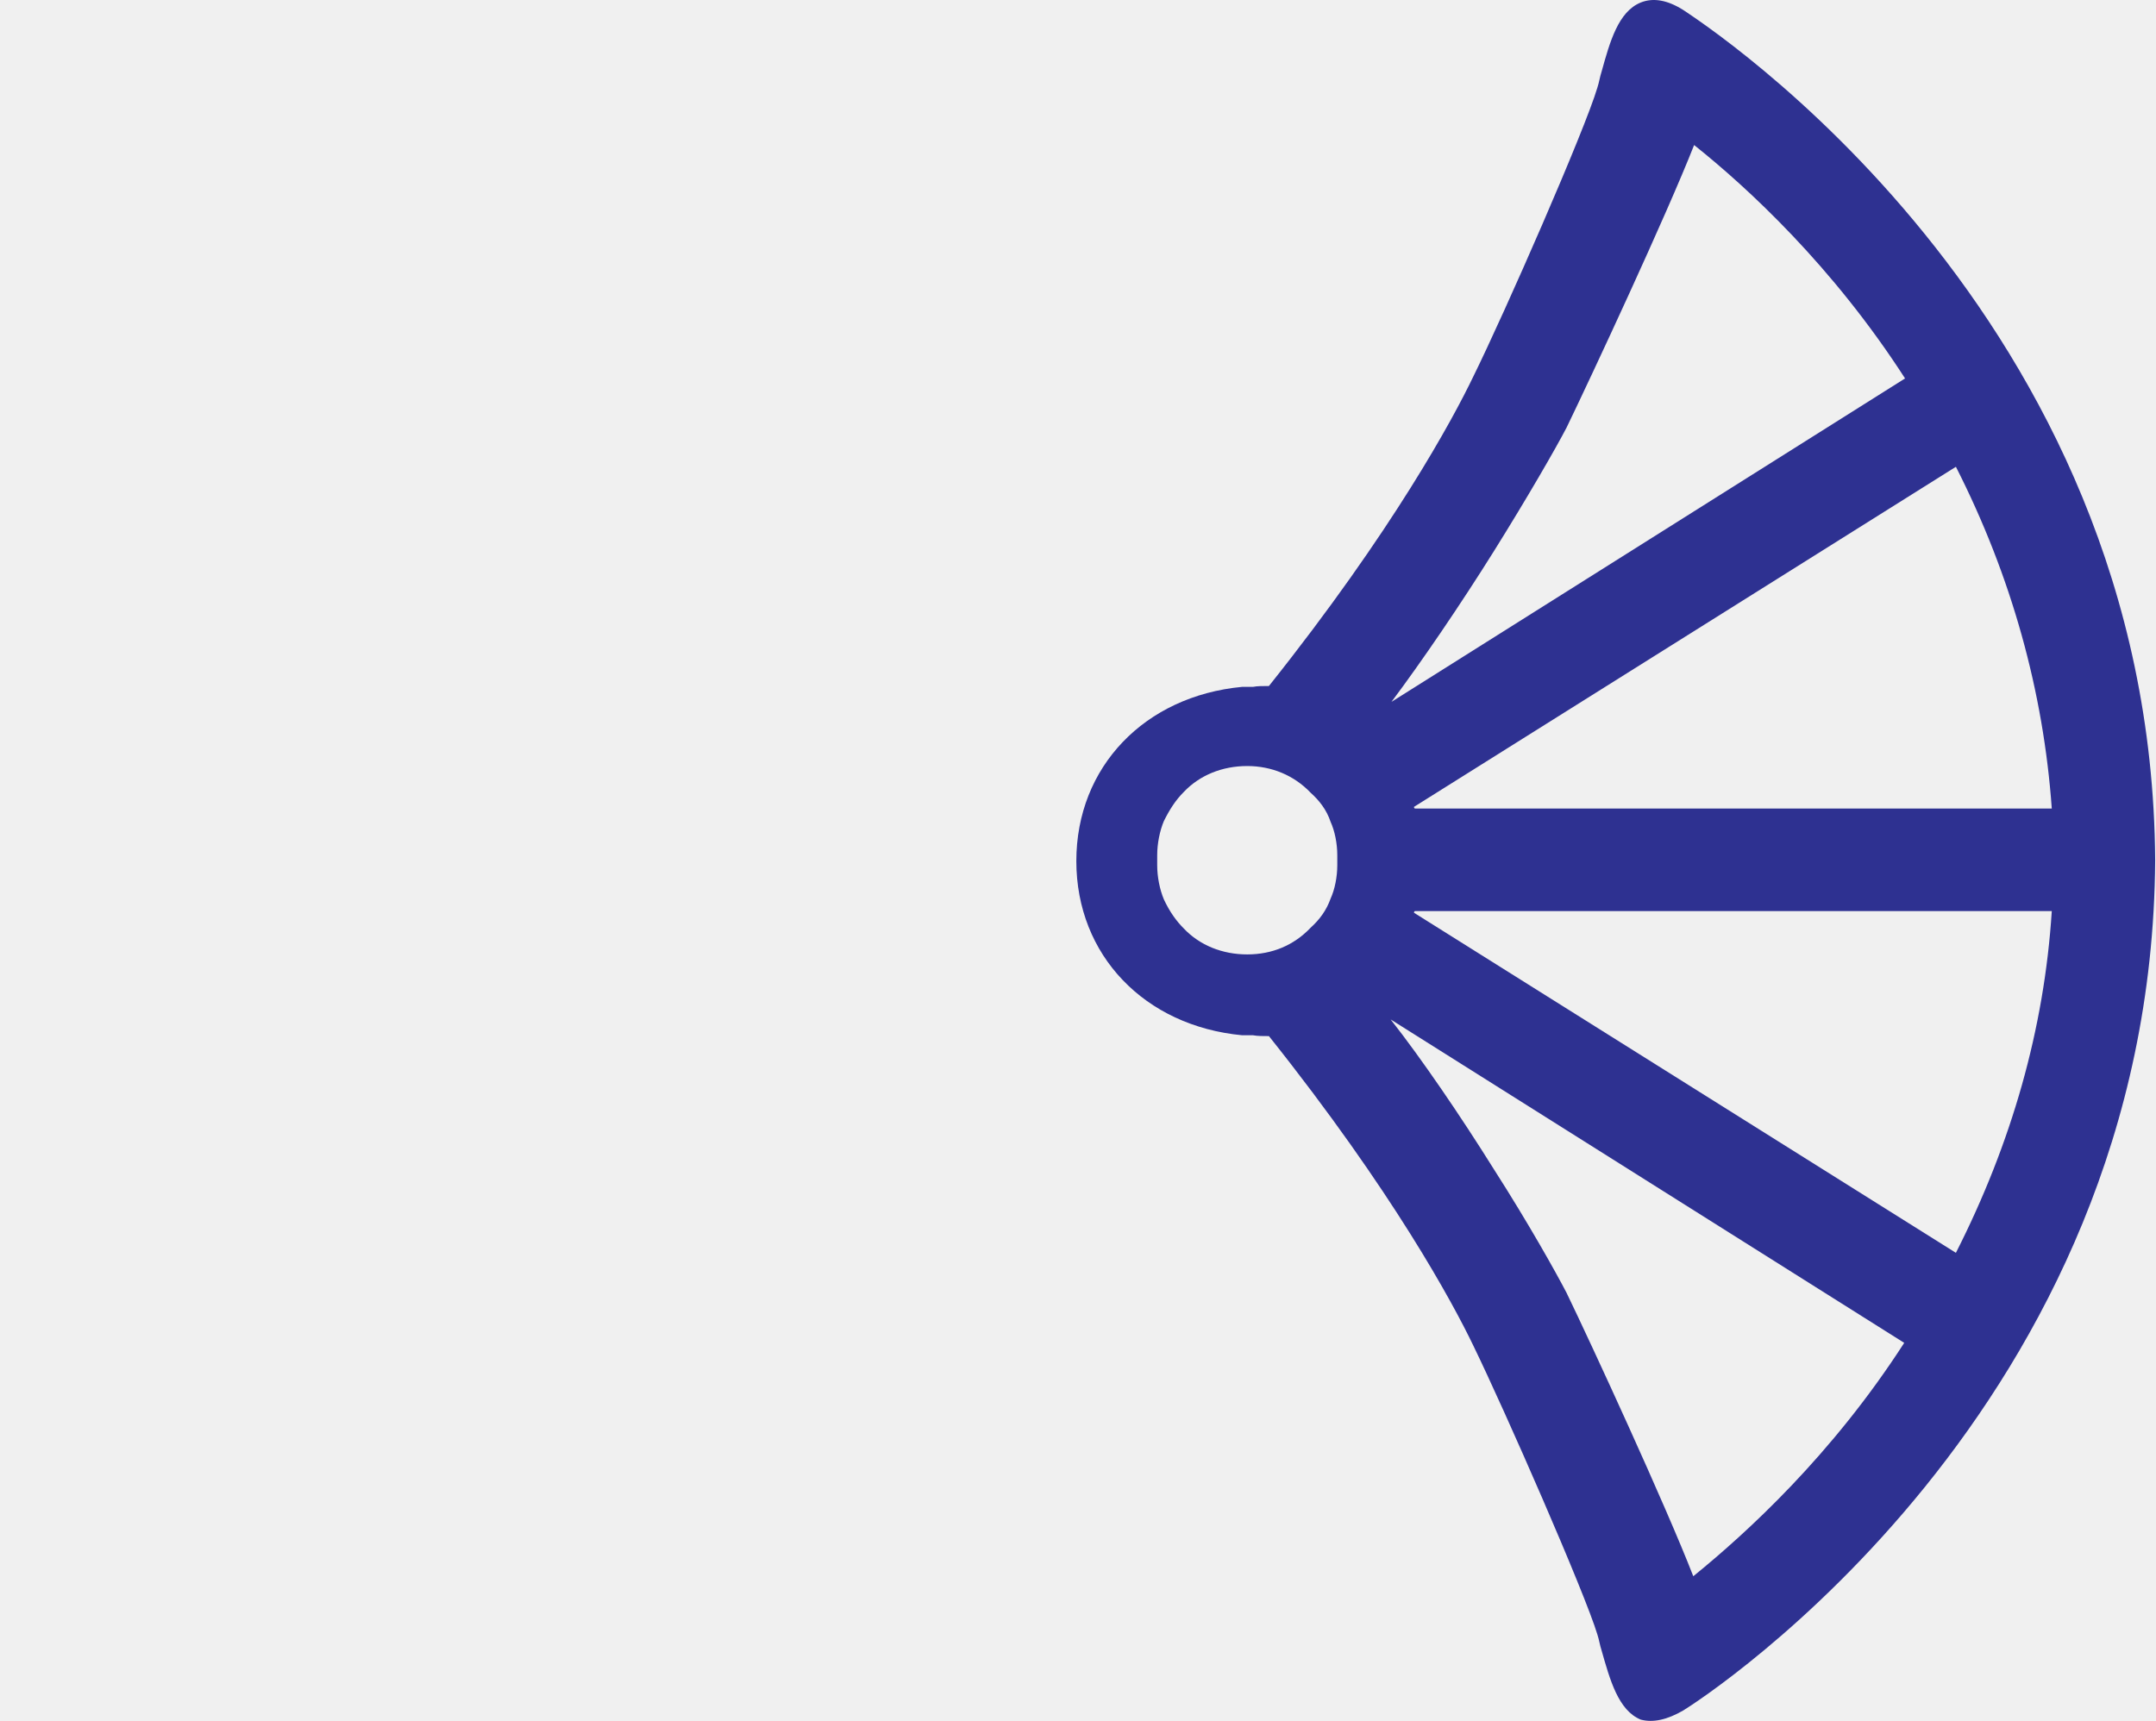
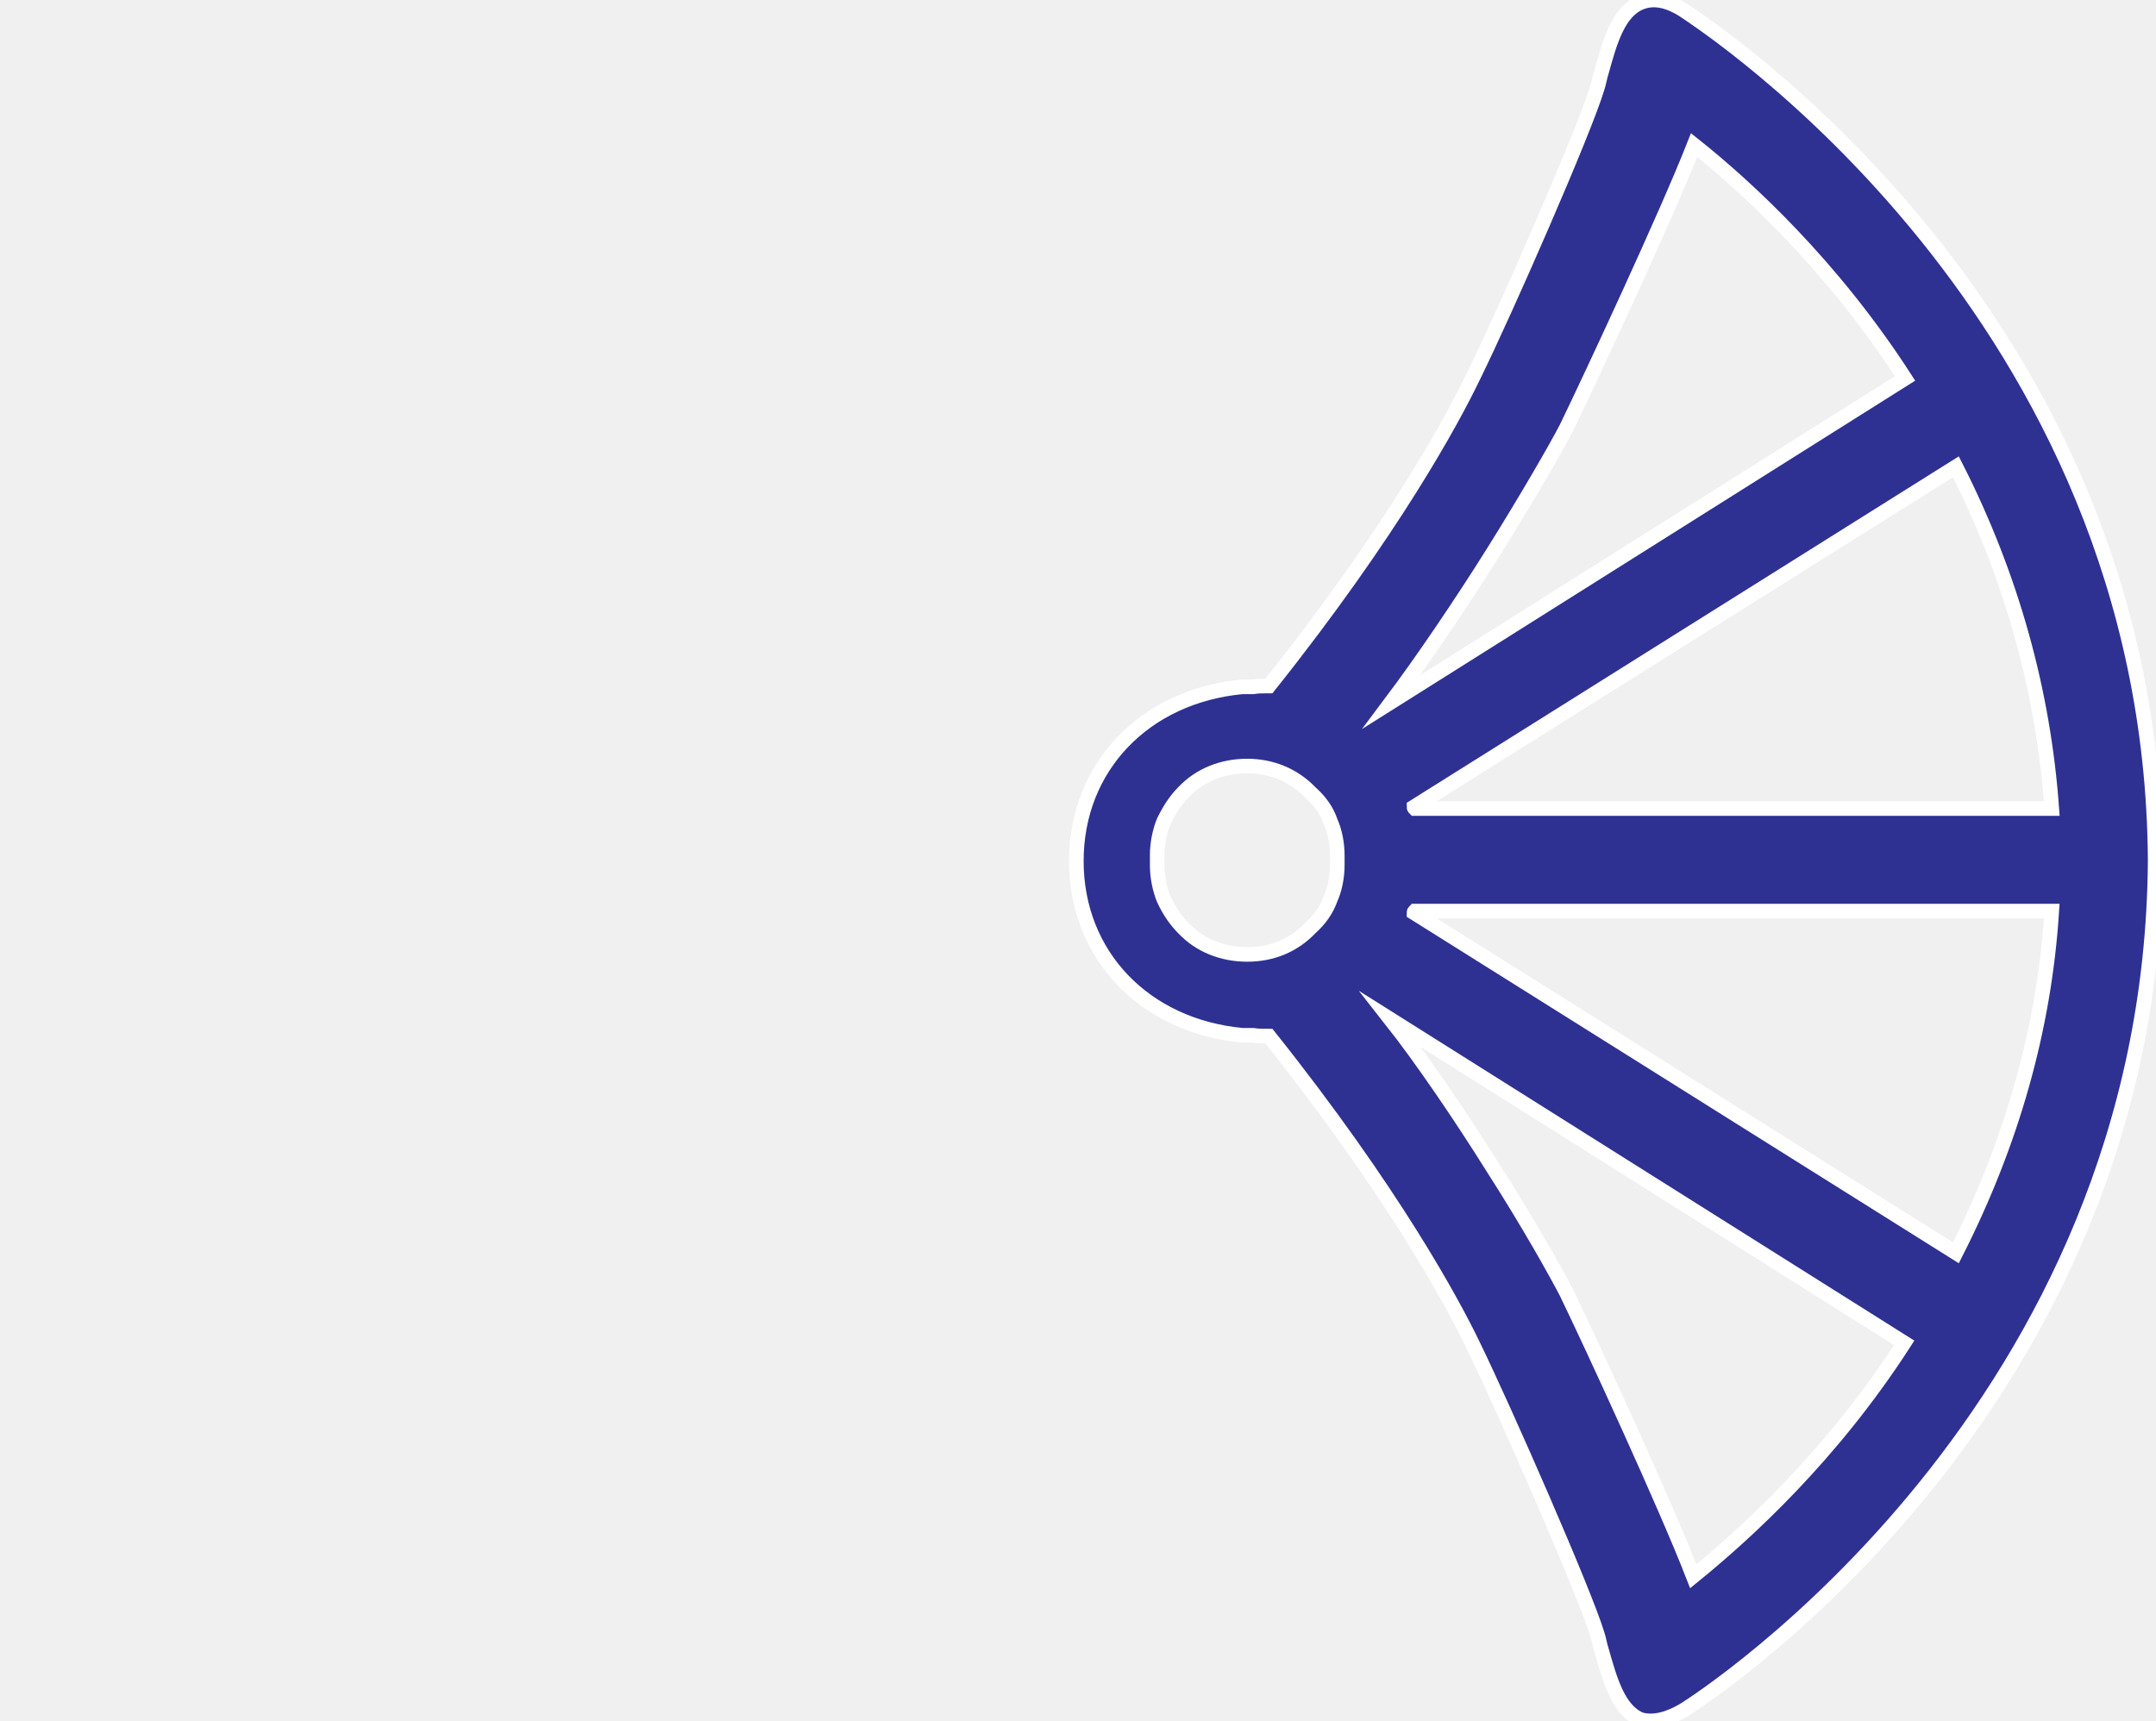
<svg xmlns="http://www.w3.org/2000/svg" version="1.1" id="fan" x="0px" y="0px" viewBox="0 0 258.6 206.4" style="enable-background:new 0 0 258.6 206.4;" xml:space="preserve">
  <style type="text/css">
- 	.st0{fill:#2E3191;}
+     .st0{fill:#2E3192;stroke:#FFFFFF;stroke-width:1.75;stroke-miterlimit:10;}
	.st1{fill:none;}
- </style>
+ 	</style>
  <g>
    <path class="st0" d="M201.9,205.2c2.3-1.4,56.2-36.2,56.6-102c-0.4-65.8-54.4-100.5-56.6-102c-1.9-1.2-3.6-1.5-5.1-0.9   c-2.7,1.1-3.7,4.7-4.7,8.3c-0.2,0.6-0.3,1.3-0.5,1.9c-1.5,5.1-11.1,27-14.9,34.7c-2.4,5-9.6,18.4-24.5,37.1c-0.7,0-1.4,0-1.9,0.1   h-1.3c-11.7,1.1-19.9,9.6-19.9,20.9s8.2,19.8,19.9,20.9h1.3c0.5,0.1,1.3,0.1,1.9,0.1c14.9,18.7,22.1,32.1,24.5,37.1   c3.8,7.8,13.4,29.7,14.9,34.7c0.2,0.6,0.3,1.3,0.5,1.9c1,3.5,2,7.2,4.7,8.3C198.3,206.7,200,206.3,201.9,205.2L201.9,205.2z    M179.2,66.1c4-6.4,7.4-12.3,8.7-14.8c3-6.2,12-25.5,15.3-33.9c6.4,5.1,16.6,14.5,25.3,28l-61.6,38.8   C170.5,79.4,175.2,72.5,179.2,66.1L179.2,66.1z M234.6,56c6.7,13.2,10.5,27,11.5,41h-76.4c-0.1-0.1-0.1-0.1-0.1-0.2L234.6,56z    M142,111.4c-0.9-0.9-1.7-2-2.4-3.5c-0.5-1.2-0.8-2.7-0.8-4.1v-1.2c0-1.4,0.3-2.9,0.8-4.1c0.7-1.4,1.4-2.5,2.4-3.5   c1.9-2,4.6-3.1,7.6-3.1c2.9,0,5.6,1.1,7.6,3.2c1,0.9,1.9,2,2.4,3.5c0.5,1.1,0.8,2.6,0.8,4v1.2c0,1.4-0.3,2.9-0.8,4   c-0.5,1.4-1.3,2.5-2.4,3.5c-2,2.1-4.6,3.2-7.6,3.2C146.6,114.5,143.9,113.4,142,111.4L142,111.4z M169.6,109.5c0-0.1,0-0.1,0.1-0.2   h76.4c-0.9,14.1-4.8,27.8-11.5,41L169.6,109.5z M187.9,155.1c-1.3-2.5-4.6-8.4-8.7-14.8c-4-6.4-8.7-13.3-12.4-18l61.6,38.8   c-8.7,13.5-18.9,22.8-25.3,28C199.8,180.6,190.9,161.3,187.9,155.1L187.9,155.1z" />
    <path class="st1" d="M61.8,206.1c2.7-1.1,3.7-4.7,4.7-8.3c0.2-0.6,0.3-1.3,0.5-1.9c1.5-5.1,11.1-27,14.9-34.7   c2.4-5,9.6-18.4,24.5-37.1c0.7,0,1.4,0,1.9-0.1h1.3c11.7-1.1,19.9-9.6,19.9-20.9s-8.2-19.8-19.9-20.9h-1.3   c-0.5-0.1-1.3-0.1-1.9-0.1C91.5,63.5,84.4,50.1,81.9,45.1C78.1,37.4,68.5,15.5,67,10.4c-0.2-0.6-0.3-1.3-0.5-1.9   c-1-3.5-2-7.2-4.7-8.3c-1.5-0.6-3.2-0.3-5.1,0.9C54.4,2.6,0.4,37.4,0,103.2c0.4,65.8,54.4,100.5,56.6,102   C58.6,206.3,60.3,206.7,61.8,206.1L61.8,206.1z M91.8,84.1L30.2,45.4c8.7-13.5,18.9-22.8,25.3-28c3.3,8.4,12.2,27.7,15.3,33.9   c1.3,2.5,4.6,8.4,8.7,14.8C83.4,72.5,88.1,79.4,91.8,84.1z M89,96.9c0,0.1,0,0.1-0.1,0.2H12.5c0.9-14.1,4.8-27.8,11.5-41   C23.9,56,89,96.9,89,96.9z M109,114.5c-2.9,0-5.6-1.1-7.6-3.2c-1-0.9-1.9-2-2.4-3.5c-0.5-1.1-0.8-2.6-0.8-4v-1.2   c0-1.4,0.3-2.9,0.8-4c0.5-1.4,1.3-2.5,2.4-3.5c2-2.1,4.6-3.2,7.6-3.2c2.9,0,5.6,1.1,7.6,3.1c0.9,0.9,1.7,2,2.4,3.5   c0.5,1.2,0.8,2.7,0.8,4.1c0,0.2,0,1,0,1.2c0,1.4-0.3,2.9-0.8,4.1c-0.7,1.4-1.4,2.5-2.4,3.5C114.6,113.4,111.9,114.5,109,114.5   L109,114.5z M23.9,150.4c-6.7-13.2-10.5-27-11.5-41h76.4c0.1,0.1,0.1,0.1,0.1,0.2L23.9,150.4z M55.5,189   c-6.4-5.1-16.6-14.5-25.3-28l61.6-38.8c-3.7,4.7-8.4,11.6-12.4,18c-4,6.4-7.4,12.3-8.7,14.8C67.7,161.3,58.7,180.6,55.5,189z" />
  </g>
</svg>
